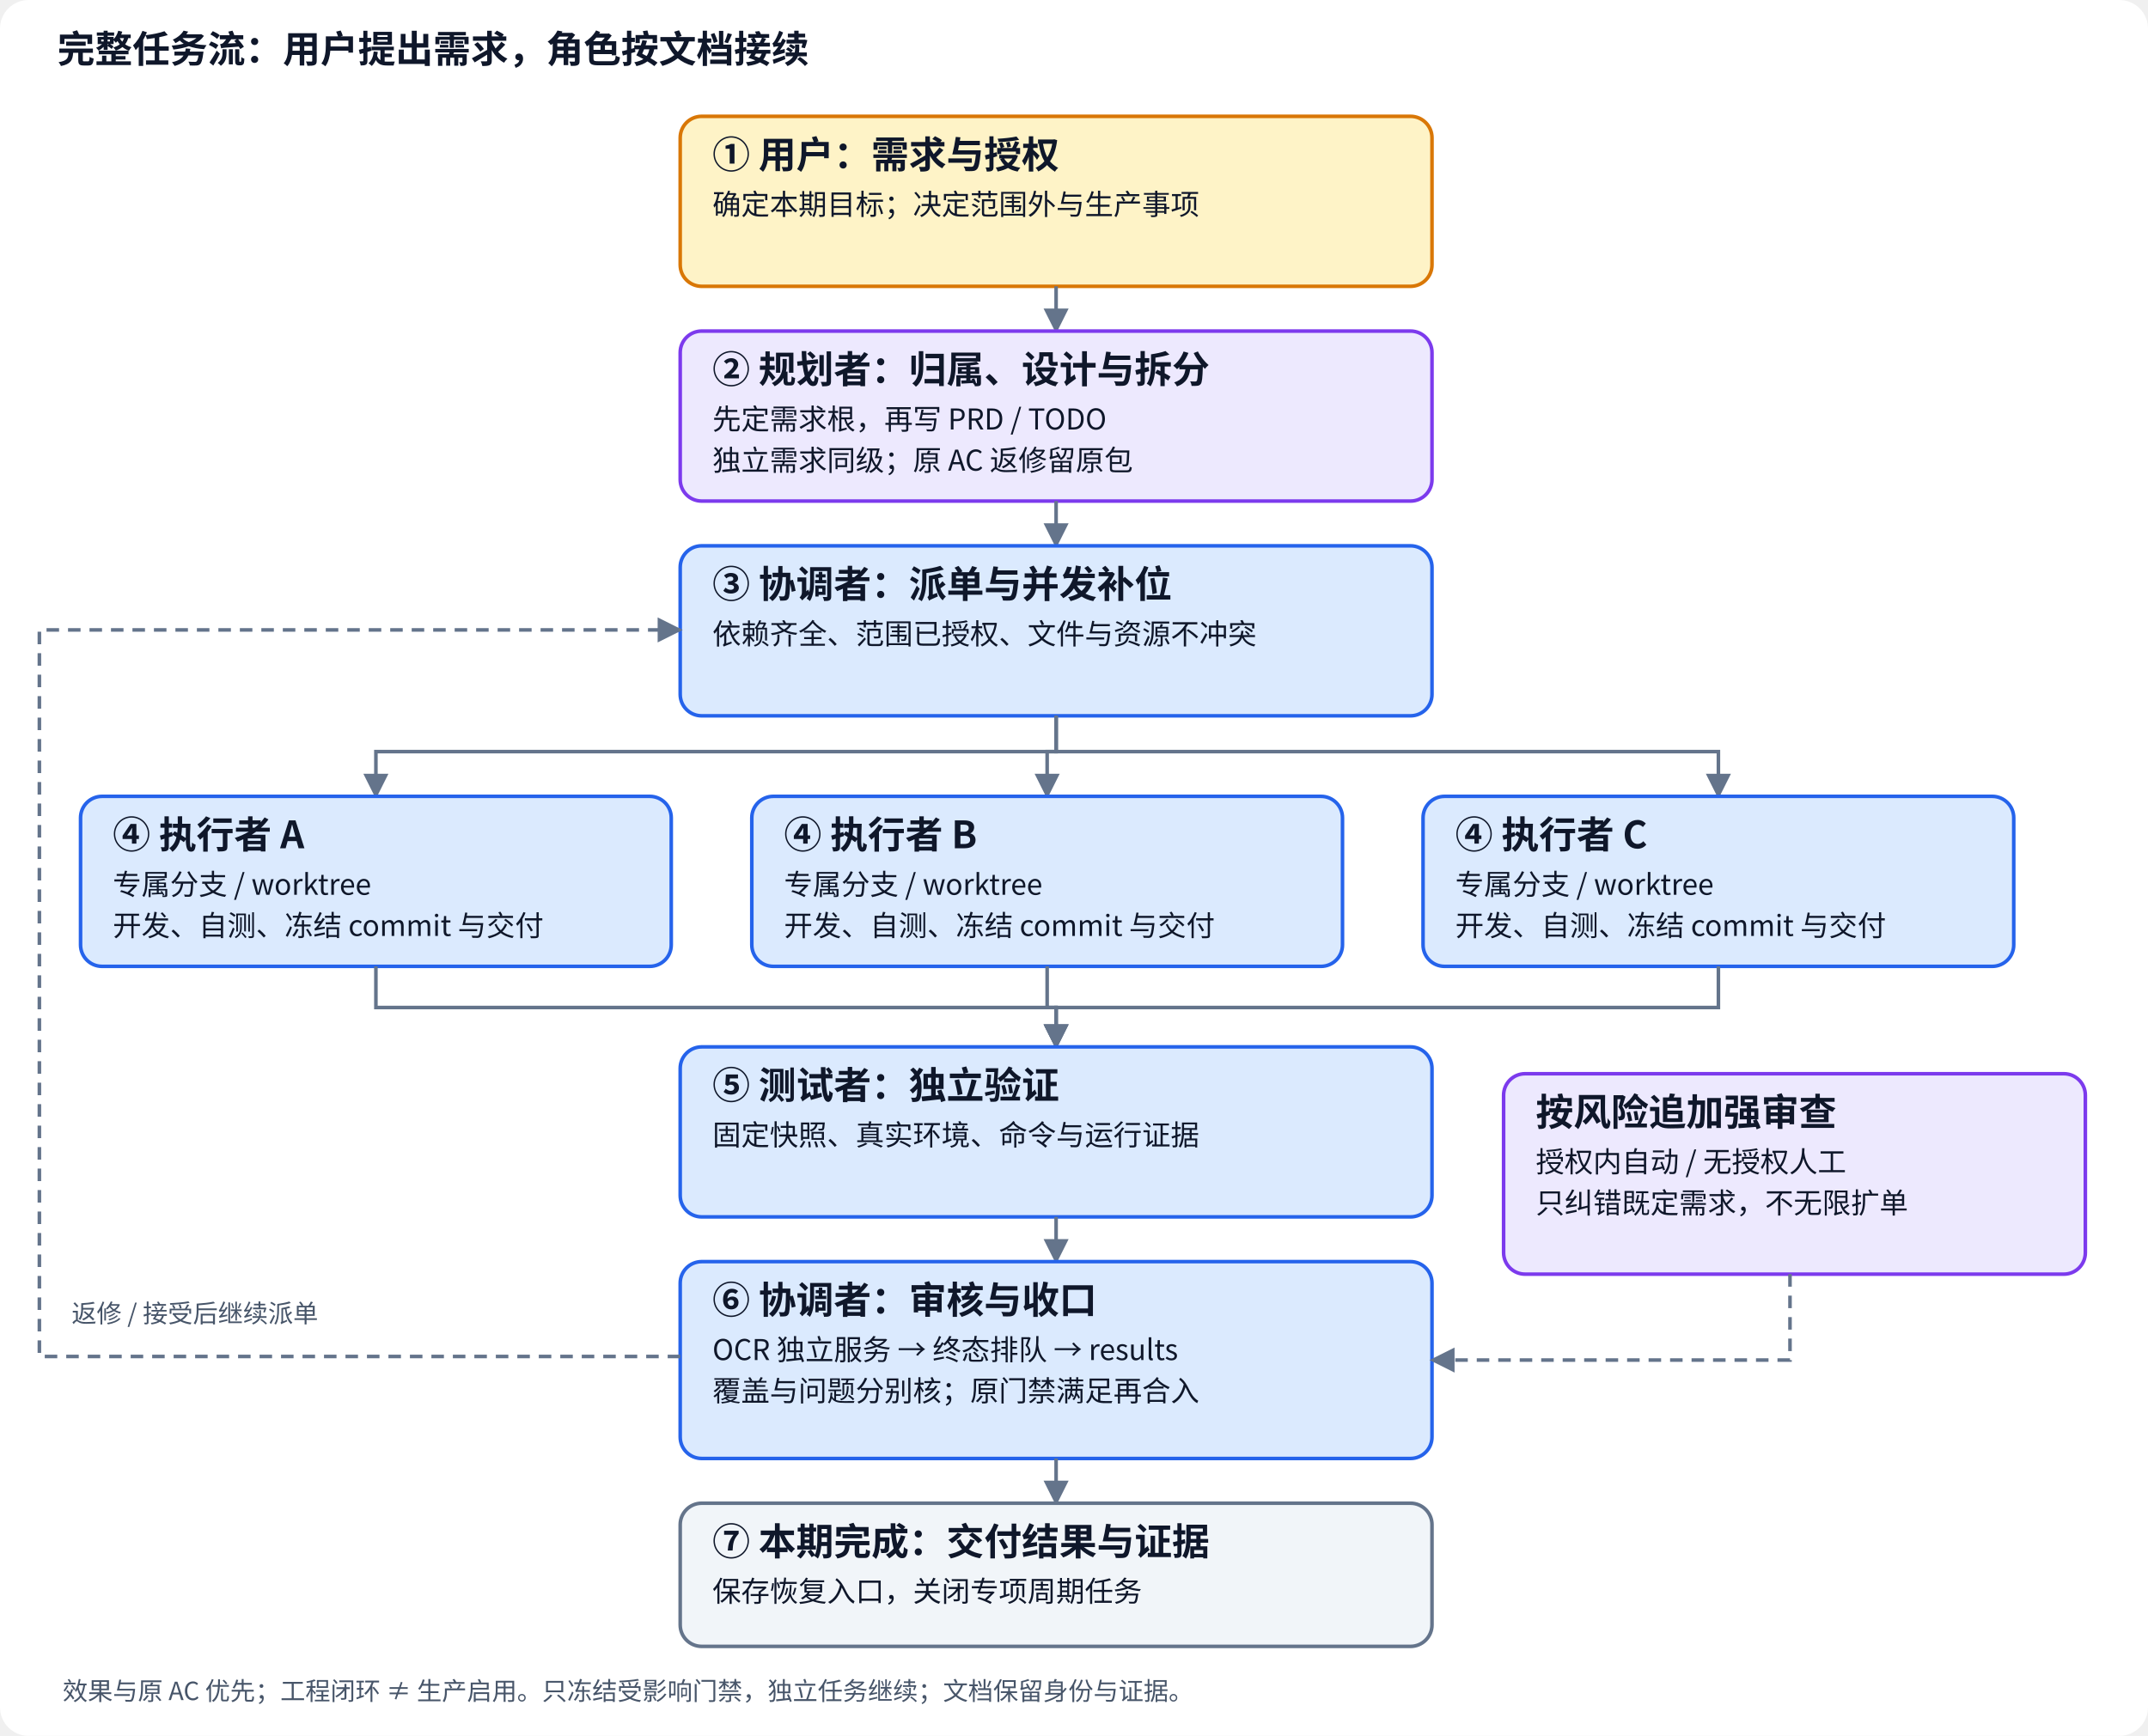
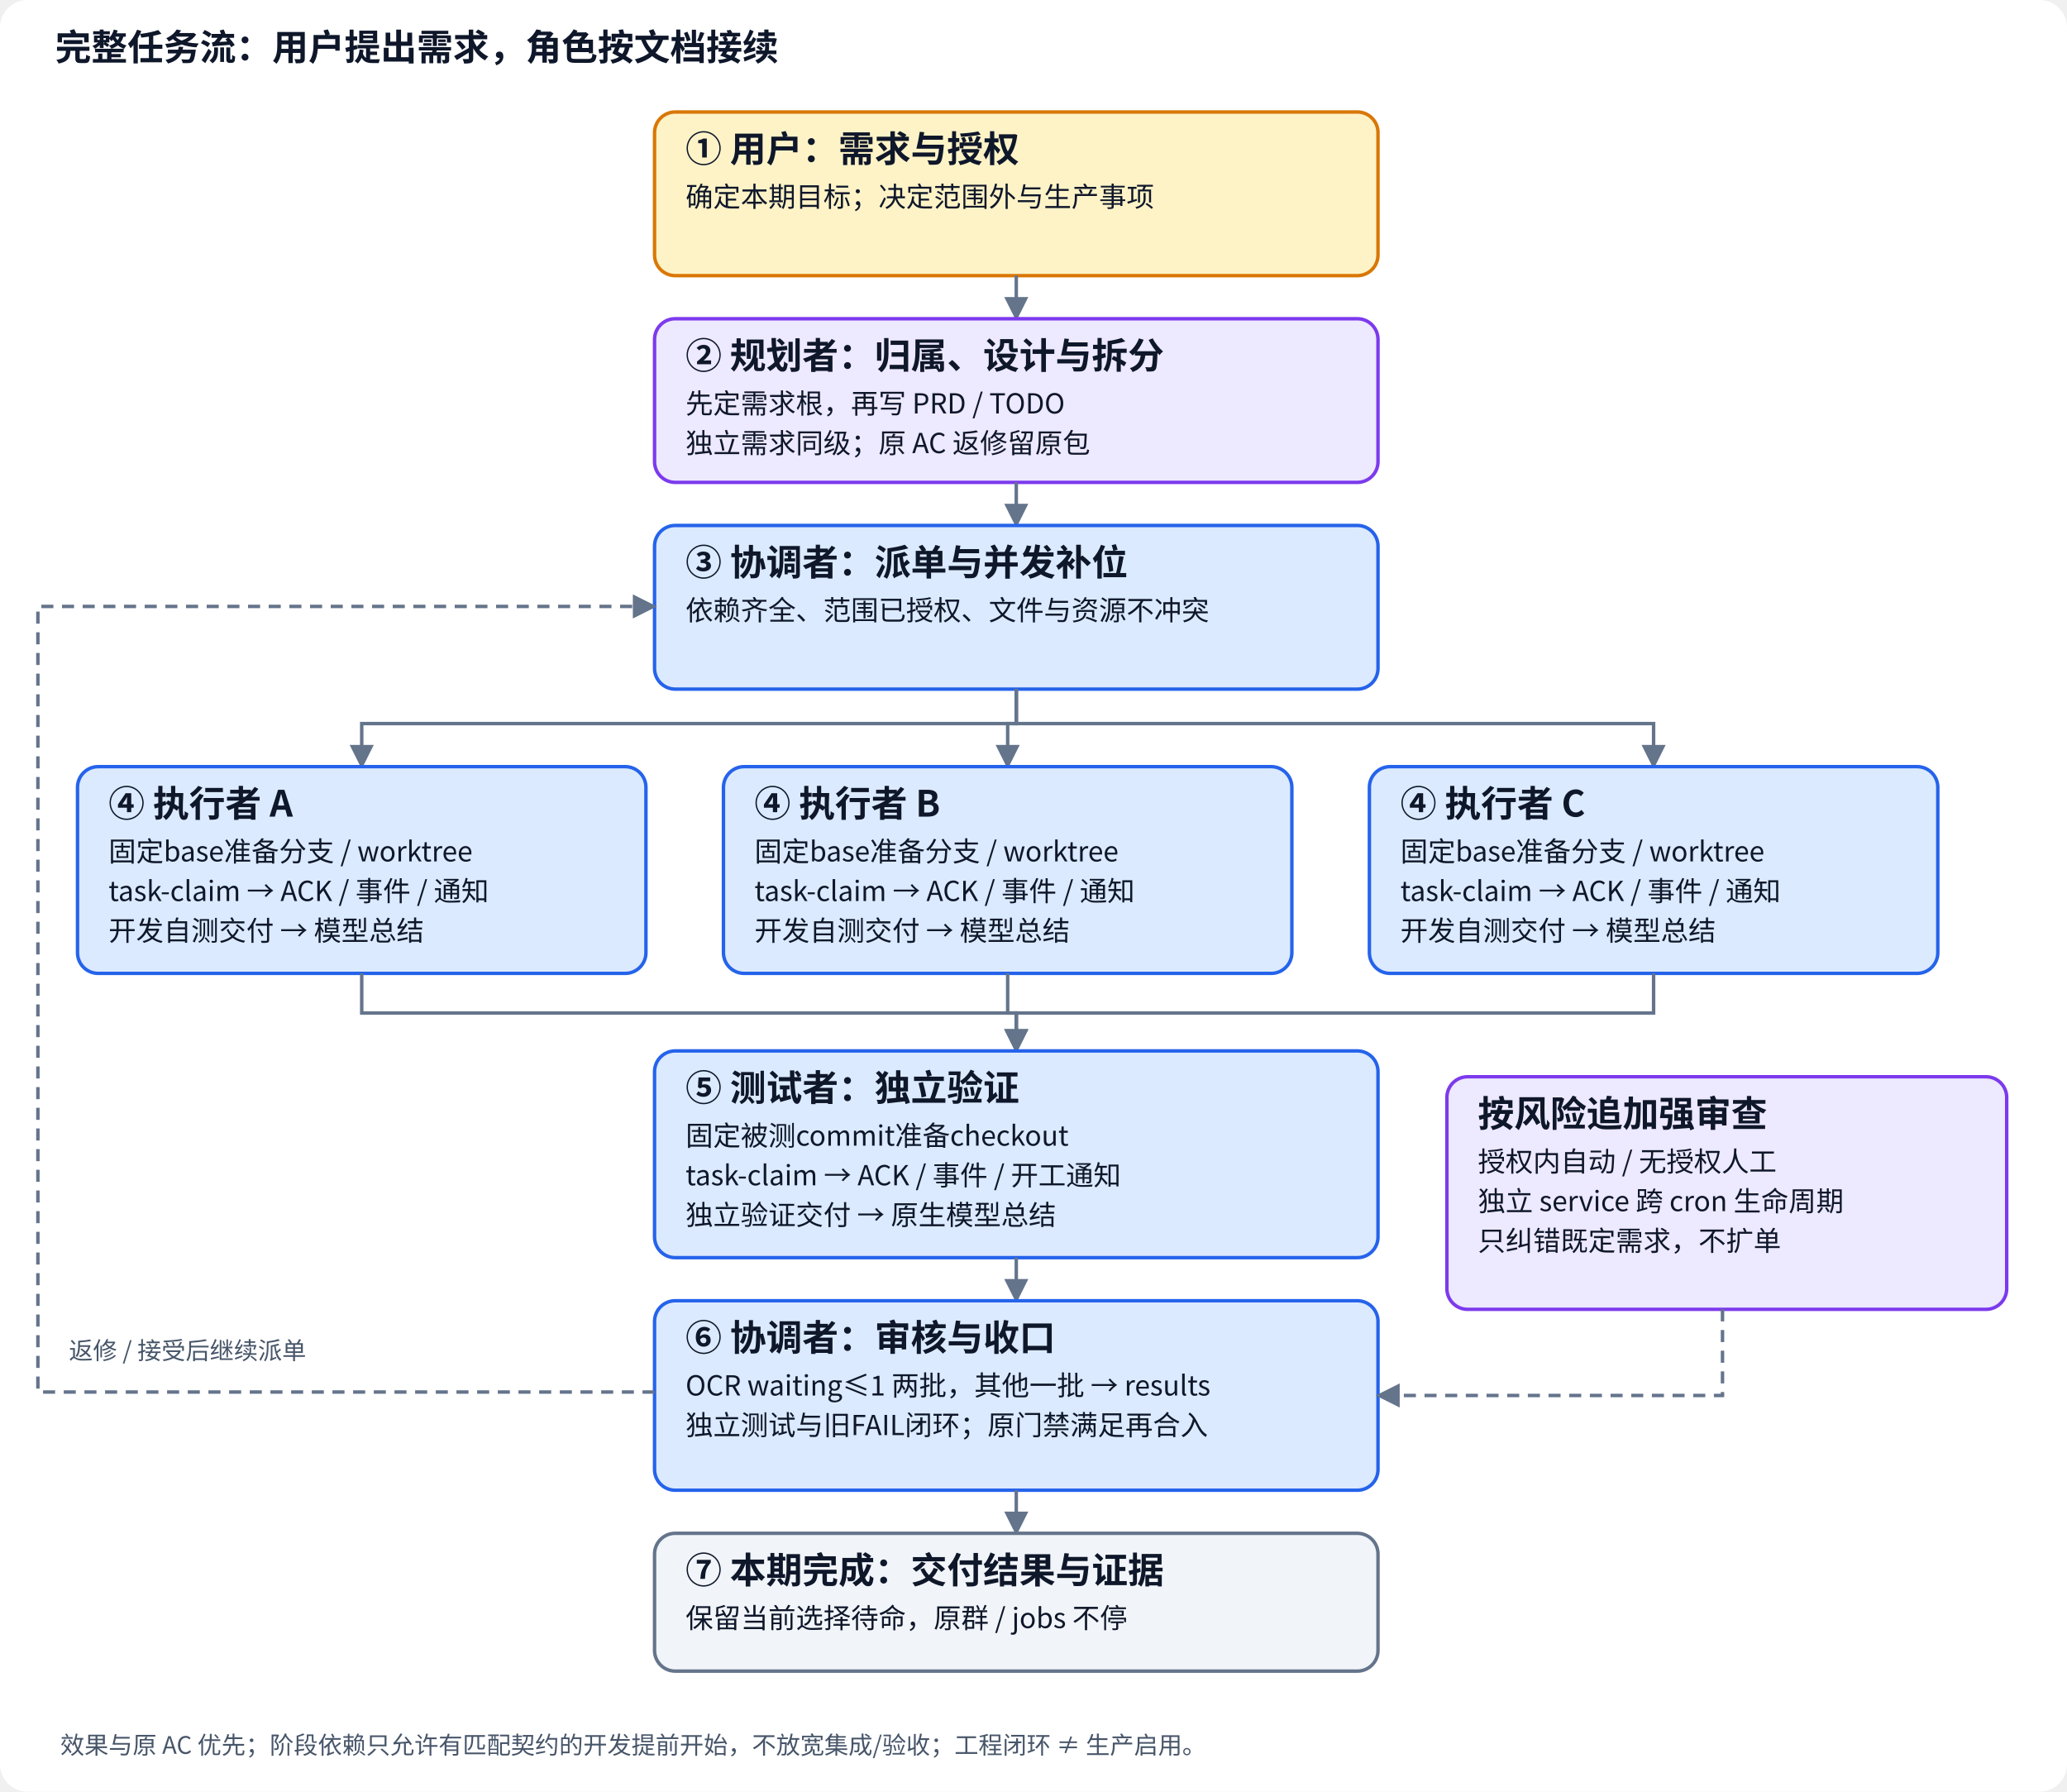
- <svg xmlns="http://www.w3.org/2000/svg" width="1200" height="970" viewBox="0 0 1200 970" role="img" aria-labelledby="title desc">
+ <svg xmlns="http://www.w3.org/2000/svg" width="1200" height="1040" viewBox="0 0 1200 1040" role="img" aria-labelledby="title desc">
  <defs>
    <marker id="arrow" viewBox="0 0 10 10" refX="9" refY="5" markerWidth="7" markerHeight="7" orient="auto-start-reverse">
      <path d="M 0 0 L 10 5 L 0 10 z" fill="#64748b" />
    </marker>
  </defs>
  <style>text{font-family:"Noto Sans CJK SC","Microsoft YaHei","PingFang SC",sans-serif;fill:#0f172a}.heading{font-size:21px;font-weight:700}.line{font-size:16px}.note{font-size:14px;fill:#475569}</style>
-   <rect width="1200" height="970" fill="#ffffff" rx="16" />
+   <rect width="1200" height="1040" fill="#ffffff" rx="16" />
  <text x="32" y="35" class="heading">完整任务流：用户提出需求，角色按文档接续</text>
  <rect x="380" y="65" width="420" height="95" rx="12" fill="#fef3c7" stroke="#d97706" stroke-width="2" />
  <text x="398" y="94" class="heading">① 用户：需求与授权</text>
  <text x="398" y="120" class="line">确定本期目标；决定范围外与生产事项</text>
  <polyline points="590,160 590,185" fill="none" stroke="#64748b" stroke-width="2" marker-end="url(#arrow)" />
  <rect x="380" y="185" width="420" height="95" rx="12" fill="#ede9fe" stroke="#7c3aed" stroke-width="2" />
  <text x="398" y="214" class="heading">② 规划者：归属、设计与拆分</text>
  <text x="398" y="240" class="line">先定需求根，再写 PRD / TODO</text>
  <text x="398" y="263" class="line">独立需求同级；原 AC 返修留原包</text>
  <polyline points="590,280 590,305" fill="none" stroke="#64748b" stroke-width="2" marker-end="url(#arrow)" />
  <rect x="380" y="305" width="420" height="95" rx="12" fill="#dbeafe" stroke="#2563eb" stroke-width="2" />
  <text x="398" y="334" class="heading">③ 协调者：派单与并发补位</text>
  <text x="398" y="360" class="line">依赖齐全、范围已授权、文件与资源不冲突</text>
  <polyline points="590,400 590,420 210,420 210,445" fill="none" stroke="#64748b" stroke-width="2" marker-end="url(#arrow)" />
-   <rect x="45" y="445" width="330" height="95" rx="12" fill="#dbeafe" stroke="#2563eb" stroke-width="2" />
+   <rect x="45" y="445" width="330" height="120" rx="12" fill="#dbeafe" stroke="#2563eb" stroke-width="2" />
  <text x="63" y="474" class="heading">④ 执行者 A</text>
-   <text x="63" y="500" class="line">专属分支 / worktree</text>
-   <text x="63" y="523" class="line">开发、自测、冻结 commit 与交付</text>
-   <polyline points="210,540 210,563 590,563 590,585" fill="none" stroke="#64748b" stroke-width="2" marker-end="url(#arrow)" />
+   <text x="63" y="500" class="line">固定base准备分支 / worktree</text>
+   <text x="63" y="523" class="line">task-claim → ACK / 事件 / 通知</text>
+   <text x="63" y="546" class="line">开发自测交付 → 模型总结</text>
+   <polyline points="210,565 210,588 590,588 590,610" fill="none" stroke="#64748b" stroke-width="2" marker-end="url(#arrow)" />
  <polyline points="590,400 590,420 585,420 585,445" fill="none" stroke="#64748b" stroke-width="2" marker-end="url(#arrow)" />
-   <rect x="420" y="445" width="330" height="95" rx="12" fill="#dbeafe" stroke="#2563eb" stroke-width="2" />
+   <rect x="420" y="445" width="330" height="120" rx="12" fill="#dbeafe" stroke="#2563eb" stroke-width="2" />
  <text x="438" y="474" class="heading">④ 执行者 B</text>
-   <text x="438" y="500" class="line">专属分支 / worktree</text>
-   <text x="438" y="523" class="line">开发、自测、冻结 commit 与交付</text>
-   <polyline points="585,540 585,563 590,563 590,585" fill="none" stroke="#64748b" stroke-width="2" marker-end="url(#arrow)" />
+   <text x="438" y="500" class="line">固定base准备分支 / worktree</text>
+   <text x="438" y="523" class="line">task-claim → ACK / 事件 / 通知</text>
+   <text x="438" y="546" class="line">开发自测交付 → 模型总结</text>
+   <polyline points="585,565 585,588 590,588 590,610" fill="none" stroke="#64748b" stroke-width="2" marker-end="url(#arrow)" />
  <polyline points="590,400 590,420 960,420 960,445" fill="none" stroke="#64748b" stroke-width="2" marker-end="url(#arrow)" />
-   <rect x="795" y="445" width="330" height="95" rx="12" fill="#dbeafe" stroke="#2563eb" stroke-width="2" />
+   <rect x="795" y="445" width="330" height="120" rx="12" fill="#dbeafe" stroke="#2563eb" stroke-width="2" />
  <text x="813" y="474" class="heading">④ 执行者 C</text>
-   <text x="813" y="500" class="line">专属分支 / worktree</text>
-   <text x="813" y="523" class="line">开发、自测、冻结 commit 与交付</text>
-   <polyline points="960,540 960,563 590,563 590,585" fill="none" stroke="#64748b" stroke-width="2" marker-end="url(#arrow)" />
-   <rect x="380" y="585" width="420" height="95" rx="12" fill="#dbeafe" stroke="#2563eb" stroke-width="2" />
-   <text x="398" y="614" class="heading">⑤ 测试者：独立验证</text>
-   <text x="398" y="640" class="line">固定快照、真实环境、命令与运行证据</text>
-   <polyline points="590,680 590,705" fill="none" stroke="#64748b" stroke-width="2" marker-end="url(#arrow)" />
-   <rect x="380" y="705" width="420" height="110" rx="12" fill="#dbeafe" stroke="#2563eb" stroke-width="2" />
-   <text x="398" y="734" class="heading">⑥ 协调者：审核与收口</text>
-   <text x="398" y="760" class="line">OCR 独立服务 → 终态排队 → results</text>
-   <text x="398" y="783" class="line">覆盖与问题分别核；原门禁满足再合入</text>
-   <rect x="840" y="600" width="325" height="112" rx="12" fill="#ede9fe" stroke="#7c3aed" stroke-width="2" />
-   <text x="858" y="629" class="heading">按风险追加强审查</text>
-   <text x="858" y="655" class="line">授权内自动 / 无授权人工</text>
-   <text x="858" y="678" class="line">只纠错既定需求，不无限扩单</text>
-   <polyline points="1000,712 1000,760 800,760" fill="none" stroke="#64748b" stroke-width="2" marker-end="url(#arrow)" stroke-dasharray="7 5" />
-   <polyline points="380,758 22,758 22,352 380,352" fill="none" stroke="#64748b" stroke-width="2" marker-end="url(#arrow)" stroke-dasharray="7 5" />
-   <text x="40" y="739" class="note">返修 / 接受后继续派单</text>
-   <polyline points="590,815 590,840" fill="none" stroke="#64748b" stroke-width="2" marker-end="url(#arrow)" />
-   <rect x="380" y="840" width="420" height="80" rx="12" fill="#f1f5f9" stroke="#64748b" stroke-width="2" />
-   <text x="398" y="869" class="heading">⑦ 本期完成：交付结果与证据</text>
-   <text x="398" y="895" class="line">保存恢复入口，关闭专项周期任务</text>
-   <text x="35" y="950" class="note">效果与原 AC 优先；工程闭环 ≠ 生产启用。只冻结受影响门禁，独立任务继续；文档保留身份与证据。</text>
+   <text x="813" y="500" class="line">固定base准备分支 / worktree</text>
+   <text x="813" y="523" class="line">task-claim → ACK / 事件 / 通知</text>
+   <text x="813" y="546" class="line">开发自测交付 → 模型总结</text>
+   <polyline points="960,565 960,588 590,588 590,610" fill="none" stroke="#64748b" stroke-width="2" marker-end="url(#arrow)" />
+   <rect x="380" y="610" width="420" height="120" rx="12" fill="#dbeafe" stroke="#2563eb" stroke-width="2" />
+   <text x="398" y="639" class="heading">⑤ 测试者：独立验证</text>
+   <text x="398" y="665" class="line">固定被测commit准备checkout</text>
+   <text x="398" y="688" class="line">task-claim → ACK / 事件 / 开工通知</text>
+   <text x="398" y="711" class="line">独立验证交付 → 原生模型总结</text>
+   <polyline points="590,730 590,755" fill="none" stroke="#64748b" stroke-width="2" marker-end="url(#arrow)" />
+   <rect x="380" y="755" width="420" height="110" rx="12" fill="#dbeafe" stroke="#2563eb" stroke-width="2" />
+   <text x="398" y="784" class="heading">⑥ 协调者：审核与收口</text>
+   <text x="398" y="810" class="line">OCR waiting≤1 两批，其他一批 → results</text>
+   <text x="398" y="833" class="line">独立测试与旧FAIL闭环；原门禁满足再合入</text>
+   <rect x="840" y="625" width="325" height="135" rx="12" fill="#ede9fe" stroke="#7c3aed" stroke-width="2" />
+   <text x="858" y="654" class="heading">按风险追加强审查</text>
+   <text x="858" y="680" class="line">授权内自动 / 无授权人工</text>
+   <text x="858" y="703" class="line">独立 service 跨 cron 生命周期</text>
+   <text x="858" y="726" class="line">只纠错既定需求，不扩单</text>
+   <polyline points="1000,760 1000,810 800,810" fill="none" stroke="#64748b" stroke-width="2" marker-end="url(#arrow)" stroke-dasharray="7 5" />
+   <polyline points="380,808 22,808 22,352 380,352" fill="none" stroke="#64748b" stroke-width="2" marker-end="url(#arrow)" stroke-dasharray="7 5" />
+   <text x="40" y="789" class="note">返修 / 接受后继续派单</text>
+   <polyline points="590,865 590,890" fill="none" stroke="#64748b" stroke-width="2" marker-end="url(#arrow)" />
+   <rect x="380" y="890" width="420" height="80" rx="12" fill="#f1f5f9" stroke="#64748b" stroke-width="2" />
+   <text x="398" y="919" class="heading">⑦ 本期完成：交付结果与证据</text>
+   <text x="398" y="945" class="line">保留当前选择待命，原群 / jobs 不停</text>
+   <text x="35" y="1018" class="note">效果与原 AC 优先；阶段依赖只允许有匹配契约的开发提前开始，不放宽集成/验收；工程闭环 ≠ 生产启用。</text>
</svg>
